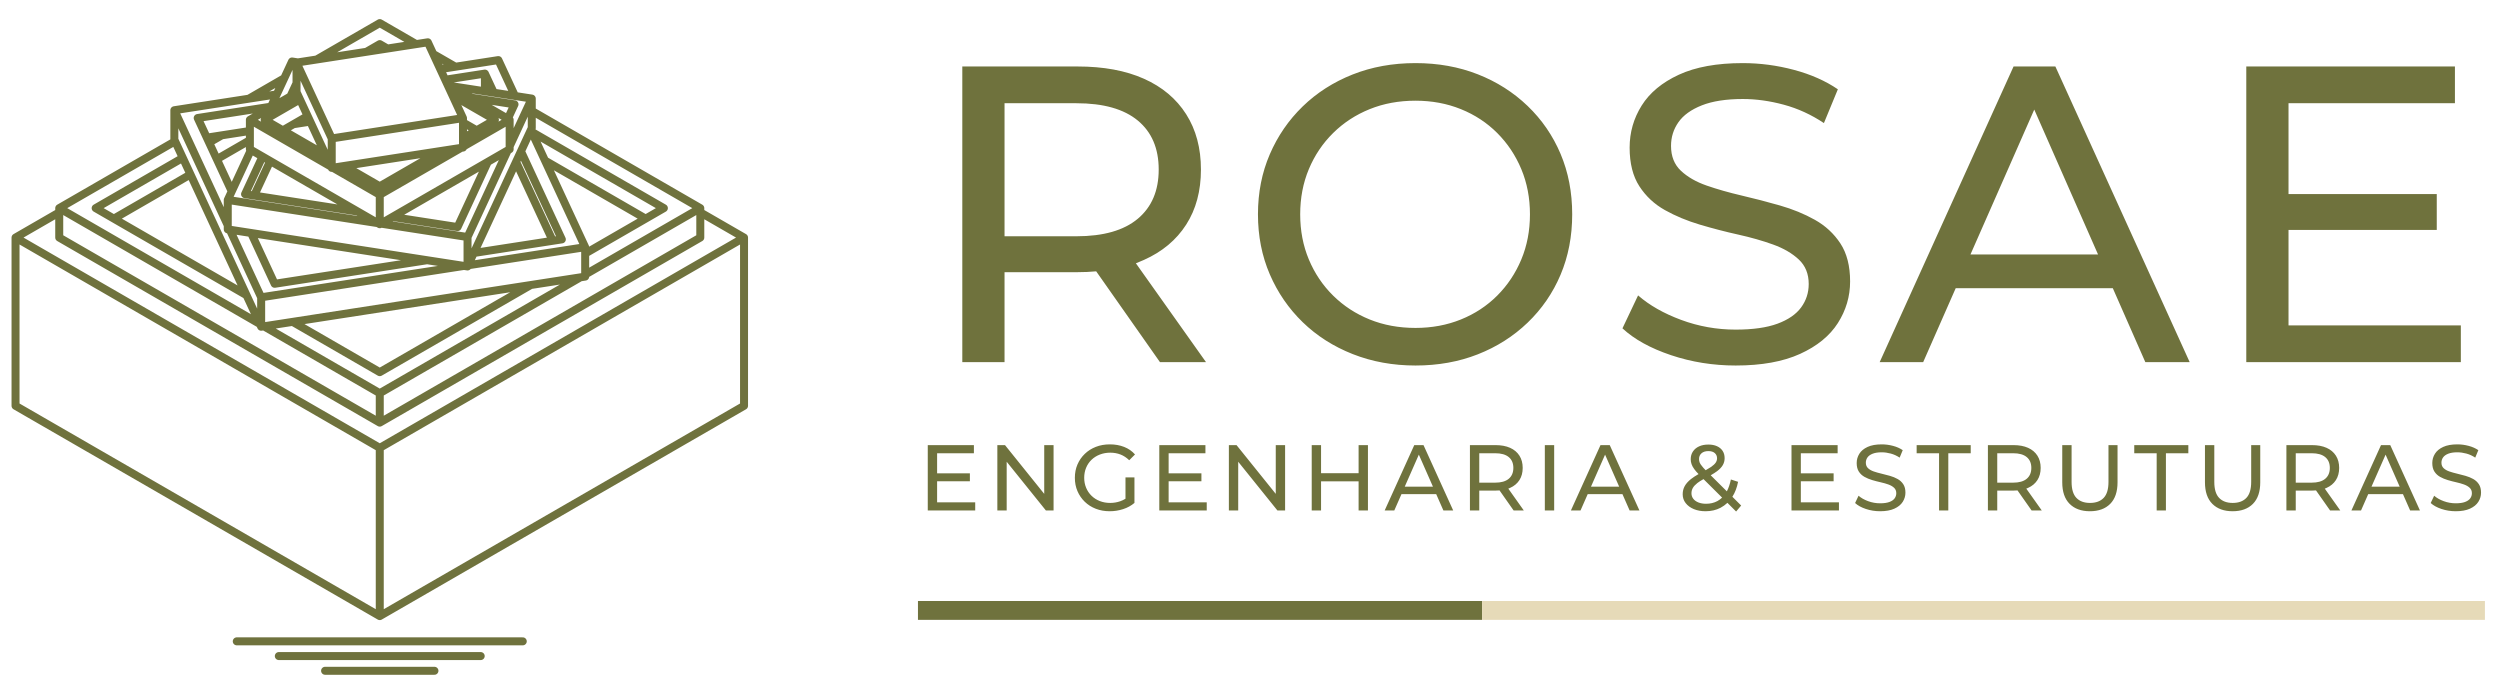
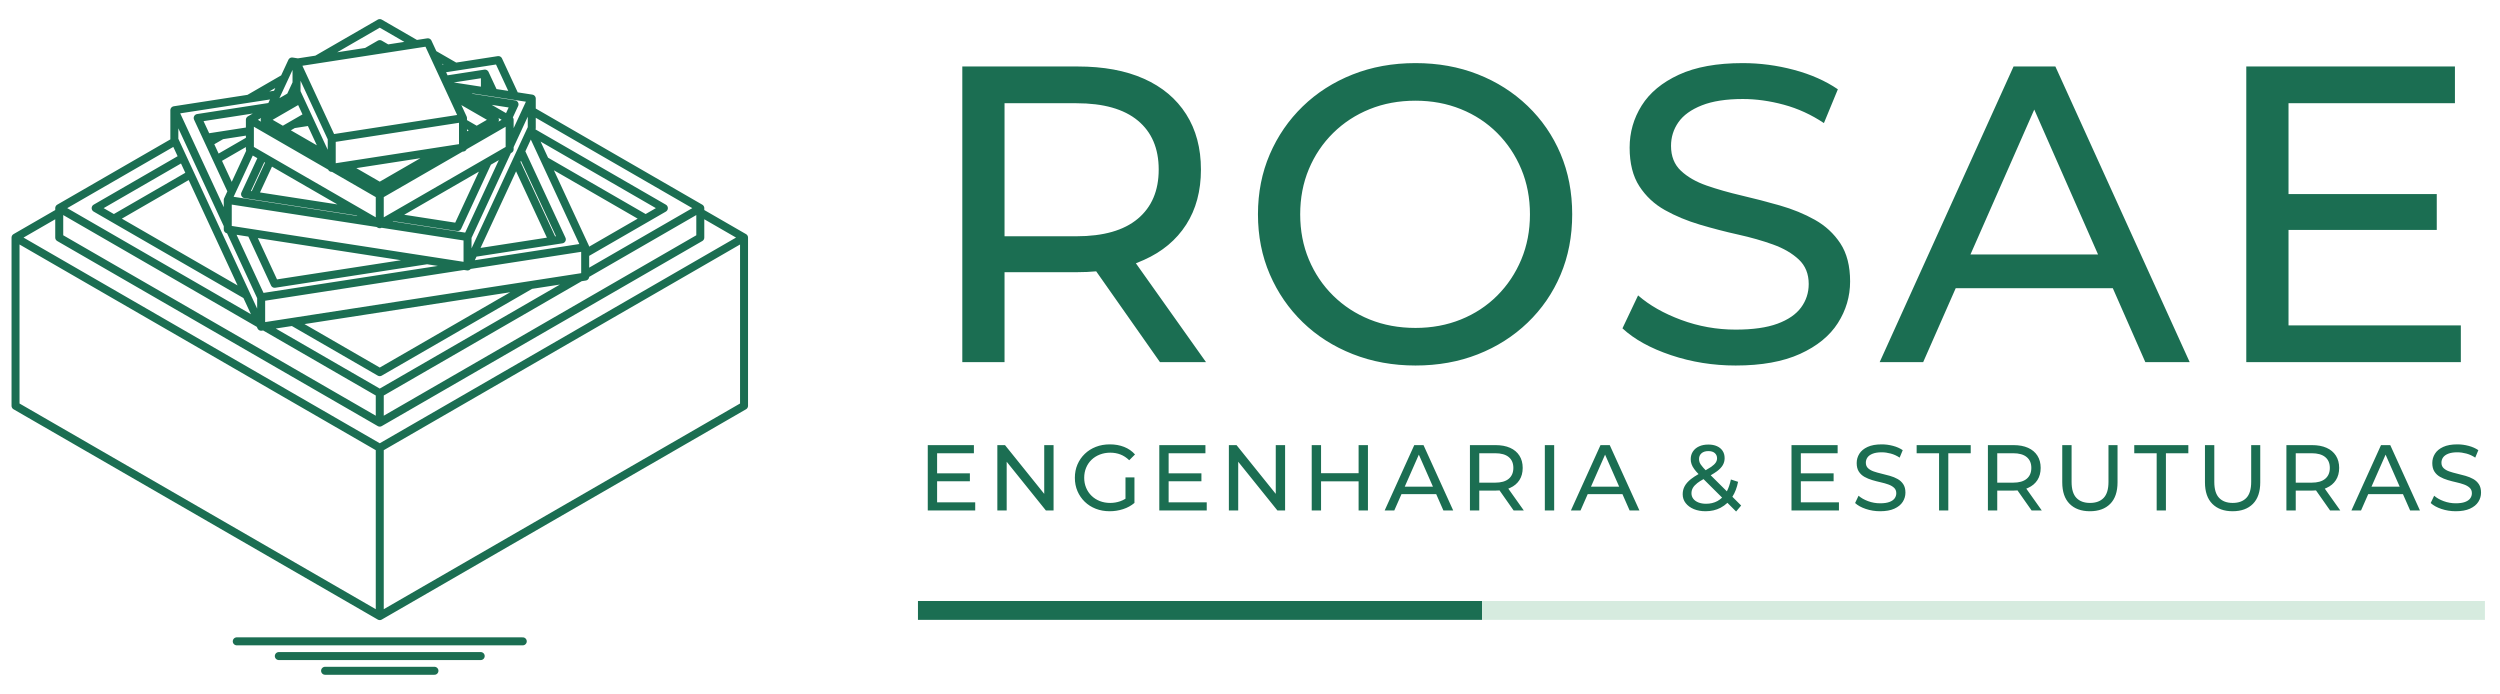
<svg xmlns="http://www.w3.org/2000/svg" viewBox="0 0 662.94 184.00" role="img" aria-label="ROSAE Engenharia &amp; Estruturas">
  <g transform="translate(2 4) scale(1.1153)">
-     <path d="M68.71,11.30 L99.93,6.47 L108.29,24.50 L77.08,29.33 L68.71,11.30 M108.29,31.50 L77.08,36.33 L77.08,29.33 M108.29,24.50 L108.29,31.50 M77.08,36.33 L68.71,18.30 L68.71,11.30 M88.50,42.73 L107.84,31.57 M108.29,31.30 L119.38,24.90 L104.49,16.30 M90.10,7.99 L88.50,7.07 L85.73,8.67 M68.78,18.46 L57.62,24.90 L76.95,36.06 M77.34,36.29 L88.50,42.73 M105.77,19.07 L115.88,24.90 L108.29,29.28 M103.04,32.31 L88.50,40.70 L80.11,35.86 M75.67,33.29 L61.13,24.90 L69.52,20.05 M88.50,49.73 L57.62,31.90 L57.62,24.90 M77.34,36.29 L88.50,42.73 M88.50,42.73 L88.50,49.73 M119.38,31.90 L88.50,49.73 M119.38,24.90 L119.38,31.90 M108.29,25.52 L111.55,27.40 M65.46,27.40 L71.35,24.00 M109.37,52.77 L118.93,32.16 M119.38,31.19 L124.64,19.85 L105.52,16.89 M69.04,11.25 L67.64,11.03 L62.51,22.08 M57.88,32.05 L52.36,43.95 L88.05,49.47 M88.76,49.58 L109.37,52.77 M110.26,19.63 L120.54,21.22 L118.95,24.65 M114.19,34.90 L107.00,50.40 L91.50,48.00 M83.31,46.73 L56.47,42.58 L60.62,33.63 M67.25,19.34 L68.71,16.20 M109.37,59.77 L52.36,50.95 L52.36,43.95 M52.36,43.95 L88.05,49.47 M109.37,52.77 L109.37,59.77 M124.64,26.85 L109.37,59.77 M124.64,19.85 L124.64,26.85 M58.63,42.91 L62.45,34.69 M65.75,27.57 L65.97,27.11 M137.34,55.18 L124.42,27.34 M120.66,19.24 L116.70,10.70 L102.88,12.84 M64.01,18.85 L39.66,22.62 L52.36,49.98 M52.84,51.02 L60.30,67.10 L108.53,59.64 M109.50,59.49 L137.34,55.18 M45.21,24.47 L62.65,21.77 M104.06,15.37 L113.50,13.91 L115.61,18.45 M122.07,32.39 L131.79,53.33 L110.85,56.57 M99.78,58.28 L63.51,63.89 L57.90,51.80 M53.31,41.91 L45.21,24.47 M137.34,62.18 L60.30,74.10 L60.30,67.10 M60.30,67.10 L108.53,59.64 M137.34,55.18 L137.34,62.18 M60.30,74.10 L39.66,29.62 L39.66,22.62 M120.91,34.89 L129.63,53.66 M115.61,18.45 L113.50,13.91 M113.50,13.91 L113.50,18.13 M47.38,29.14 L57.62,27.55 M67.97,25.95 L71.97,25.33 M164.71,45.90 L124.64,22.77 M106.49,12.28 L101.21,9.24 M97.16,6.90 L88.50,1.90 L73.50,10.56 M65.79,15.01 L57.36,19.88 M39.84,30.00 L12.29,45.90 L60.00,73.45 M60.96,74.00 L88.50,89.90 L136.21,62.35 M137.34,61.70 L164.71,45.90 M20.95,45.90 L41.67,33.94 M47.93,30.32 L50.95,28.58 M85.33,8.73 L88.50,6.90 L90.33,7.96 M124.61,27.75 L156.05,45.90 L137.34,56.70 M124.38,64.19 L88.50,84.90 L67.79,72.94 M56.83,66.61 L20.95,45.90 M88.50,96.90 L12.29,52.90 L12.29,45.90 M12.29,45.90 L60.00,73.45 M88.50,89.90 L88.50,96.90 M164.71,52.90 L88.50,96.90 M164.71,45.90 L164.71,52.90 M127.78,34.58 L151.72,48.40 M90.33,7.96 L88.50,6.90 M25.28,48.40 L43.50,37.88 M49.76,34.27 L57.62,29.73 M88.50,6.90 L85.33,8.73 M50.95,28.58 L47.93,30.32 M88.50,102.90 L1.90,52.90 L12.29,46.90 M164.71,46.90 L175.11,52.90 L88.50,102.90 M88.50,142.90 L1.90,92.90 L1.90,52.90 M88.50,102.90 L88.50,142.90 M175.11,92.90 L88.50,142.90 M175.11,52.90 L175.11,92.90 M54.50,148.90 L122.50,148.90 M64.50,152.40 L112.50,152.40 M75.50,155.90 L101.50,155.90" fill="none" stroke="#6F723D" stroke-width="1.9" stroke-linecap="round" stroke-linejoin="round" />
+     <path d="M68.71,11.30 L99.93,6.47 L108.29,24.50 L77.08,29.33 L68.71,11.30 M108.29,31.50 L77.08,36.33 L77.08,29.33 M108.29,24.50 L108.29,31.50 M77.08,36.33 L68.71,18.30 L68.71,11.30 M88.50,42.73 L107.84,31.57 M108.29,31.30 L119.38,24.90 L104.49,16.30 M90.10,7.99 L88.50,7.07 L85.73,8.67 M68.78,18.46 L57.62,24.90 L76.95,36.06 M77.34,36.29 L88.50,42.73 M105.77,19.07 L115.88,24.90 L108.29,29.28 M103.04,32.31 L88.50,40.70 L80.11,35.86 M75.67,33.29 L61.13,24.90 L69.52,20.05 M88.50,49.73 L57.62,31.90 L57.62,24.90 M77.34,36.29 L88.50,42.73 M88.50,42.73 L88.50,49.73 M119.38,31.90 L88.50,49.73 M119.38,24.90 L119.38,31.90 M108.29,25.52 L111.55,27.40 M65.46,27.40 L71.35,24.00 M109.37,52.77 L118.93,32.16 M119.38,31.19 L124.64,19.85 L105.52,16.89 M69.04,11.25 L67.64,11.03 L62.51,22.08 M57.88,32.05 L52.36,43.95 L88.05,49.47 M88.76,49.58 L109.37,52.77 M110.26,19.63 L120.54,21.22 L118.95,24.65 M114.19,34.90 L107.00,50.40 L91.50,48.00 M83.31,46.73 L56.47,42.58 L60.62,33.63 M67.25,19.34 L68.71,16.20 M109.37,59.77 L52.36,50.95 L52.36,43.95 M52.36,43.95 L88.05,49.47 M109.37,52.77 L109.37,59.77 M124.64,26.85 L109.37,59.77 M124.64,19.85 L124.64,26.85 M58.63,42.91 L62.45,34.69 M65.75,27.57 L65.97,27.11 M137.34,55.18 L124.42,27.34 M120.66,19.24 L116.70,10.70 L102.88,12.84 M64.01,18.85 L39.66,22.62 L52.36,49.98 M52.84,51.02 L60.30,67.10 L108.53,59.64 M109.50,59.49 L137.34,55.18 M45.21,24.47 L62.65,21.77 M104.06,15.37 L113.50,13.91 L115.61,18.45 M122.07,32.39 L131.79,53.33 L110.85,56.57 M99.78,58.28 L63.51,63.89 L57.90,51.80 M53.31,41.91 L45.21,24.47 M137.34,62.18 L60.30,74.10 L60.30,67.10 M60.30,67.10 L108.53,59.64 M137.34,55.18 L137.34,62.18 M60.30,74.10 L39.66,29.62 L39.66,22.62 M120.91,34.89 L129.63,53.66 M115.61,18.45 L113.50,13.91 M113.50,13.91 L113.50,18.13 M47.38,29.14 L57.62,27.55 M67.97,25.95 L71.97,25.33 M164.71,45.90 L124.64,22.77 M106.49,12.28 L101.21,9.24 M97.16,6.90 L88.50,1.90 L73.50,10.56 M65.79,15.01 L57.36,19.88 M39.84,30.00 L12.29,45.90 L60.00,73.45 M60.96,74.00 L88.50,89.90 L136.21,62.35 M137.34,61.70 L164.71,45.90 M20.95,45.90 L41.67,33.94 M47.93,30.32 L50.95,28.58 M85.33,8.73 L88.50,6.90 L90.33,7.96 M124.61,27.75 L156.05,45.90 L137.34,56.70 M124.38,64.19 L88.50,84.90 L67.79,72.94 M56.83,66.61 L20.95,45.90 M88.50,96.90 L12.29,52.90 L12.29,45.90 M12.29,45.90 L60.00,73.45 M88.50,89.90 L88.50,96.90 M164.71,52.90 L88.50,96.90 M164.71,45.90 L164.71,52.90 M127.78,34.58 L151.72,48.40 M90.33,7.96 L88.50,6.90 M25.28,48.40 L43.50,37.88 M49.76,34.27 L57.62,29.73 M88.50,6.90 L85.33,8.73 M50.95,28.58 L47.93,30.32 M88.50,102.90 L1.90,52.90 L12.29,46.90 M164.71,46.90 L175.11,52.90 L88.50,102.90 M88.50,142.90 L1.90,92.90 L1.90,52.90 M88.50,102.90 L88.50,142.90 M175.11,92.90 L88.50,142.90 M175.11,52.90 L175.11,92.90 M54.50,148.90 L122.50,148.90 M64.50,152.40 L112.50,152.40 M75.50,155.90 L101.50,155.90" fill="none" stroke="#1B6E52" stroke-width="1.9" stroke-linecap="round" stroke-linejoin="round" />
  </g>
-   <path transform="translate(243.42 96.03)" d="M11.76 0.0V-78.4H42.336Q52.64 -78.4 59.92 -75.152Q67.2 -71.904 71.12 -65.744Q75.04 -59.584 75.04 -51.072Q75.04 -42.56 71.12 -36.456Q67.2 -30.352 59.92 -27.104Q58.912 -26.656 57.792 -26.208L76.384 0.0H64.176L47.264 -24.08Q44.912 -23.856 42.336 -23.856H22.96V0.0ZM22.96 -33.376H42.0Q52.752 -33.376 58.296 -38.024Q63.84 -42.672 63.84 -51.072Q63.84 -59.472 58.296 -64.064Q52.752 -68.656 42.0 -68.656H22.96ZM131.936 0.896Q122.976 0.896 115.304 -2.128Q107.632 -5.152 102.032 -10.584Q96.432 -16.016 93.296 -23.296Q90.16 -30.576 90.16 -39.2Q90.16 -47.824 93.296 -55.104Q96.432 -62.384 102.032 -67.816Q107.632 -73.248 115.248 -76.272Q122.864 -79.296 131.936 -79.296Q140.896 -79.296 148.456 -76.328Q156.016 -73.36 161.672 -67.928Q167.328 -62.496 170.408 -55.216Q173.488 -47.936 173.488 -39.2Q173.488 -30.464 170.408 -23.184Q167.328 -15.904 161.672 -10.472Q156.016 -5.04 148.456 -2.072Q140.896 0.896 131.936 0.896ZM131.936 -9.072Q138.432 -9.072 143.976 -11.312Q149.52 -13.552 153.608 -17.64Q157.696 -21.728 159.992 -27.216Q162.288 -32.704 162.288 -39.2Q162.288 -45.696 159.992 -51.184Q157.696 -56.672 153.608 -60.76Q149.52 -64.848 143.976 -67.088Q138.432 -69.328 131.936 -69.328Q125.328 -69.328 119.784 -67.088Q114.24 -64.848 110.096 -60.76Q105.952 -56.672 103.656 -51.184Q101.36 -45.696 101.36 -39.2Q101.36 -32.704 103.656 -27.216Q105.952 -21.728 110.096 -17.64Q114.24 -13.552 119.784 -11.312Q125.328 -9.072 131.936 -9.072ZM216.832 0.896Q207.872 0.896 199.696 -1.848Q191.52 -4.592 186.816 -8.96L190.96 -17.696Q195.44 -13.776 202.384 -11.2Q209.328 -8.624 216.832 -8.624Q223.664 -8.624 227.92 -10.192Q232.176 -11.76 234.192 -14.504Q236.208 -17.248 236.208 -20.72Q236.208 -24.752 233.576 -27.216Q230.944 -29.68 226.744 -31.192Q222.544 -32.704 217.504 -33.824Q212.464 -34.944 207.368 -36.456Q202.272 -37.968 198.072 -40.32Q193.872 -42.672 191.296 -46.648Q188.72 -50.624 188.72 -56.896Q188.72 -62.944 191.912 -68.04Q195.104 -73.136 201.768 -76.216Q208.432 -79.296 218.736 -79.296Q225.568 -79.296 232.288 -77.504Q239.008 -75.712 243.936 -72.352L240.24 -63.392Q235.2 -66.752 229.6 -68.264Q224.0 -69.776 218.736 -69.776Q212.128 -69.776 207.872 -68.096Q203.616 -66.416 201.656 -63.616Q199.696 -60.816 199.696 -57.344Q199.696 -53.2 202.328 -50.736Q204.96 -48.272 209.16 -46.816Q213.36 -45.36 218.4 -44.184Q223.44 -43.008 228.536 -41.552Q233.632 -40.096 237.832 -37.744Q242.032 -35.392 244.608 -31.472Q247.184 -27.552 247.184 -21.392Q247.184 -15.456 243.936 -10.36Q240.688 -5.264 233.912 -2.184Q227.136 0.896 216.832 0.896ZM255.024 0.0 290.528 -78.4H301.616L337.232 0.0H325.472L316.848 -19.6H275.184L266.56 0.0ZM312.928 -28.56 296.016 -66.976 279.104 -28.56ZM363.44 -9.744H409.136V0.0H352.24V-78.4H407.568V-68.656H363.44V-44.576H402.752V-35.056H363.44Z" fill="#6F723D" />
-   <path transform="translate(243.42 135.37) scale(0.9006)" d="M5.638 -2.393H16.858V0.0H2.888V-19.25H16.473V-16.858H5.638V-10.945H15.29V-8.607H5.638ZM23.375 0.0V-19.25H25.63L37.18 -4.895V-19.25H39.93V0.0H37.675L26.125 -14.355V0.0ZM56.458 0.22Q54.23 0.22 52.36 -0.509Q50.49 -1.238 49.115 -2.571Q47.74 -3.905 46.97 -5.692Q46.2 -7.48 46.2 -9.625Q46.2 -11.77 46.97 -13.558Q47.74 -15.345 49.129 -16.679Q50.518 -18.012 52.388 -18.741Q54.258 -19.47 56.513 -19.47Q58.795 -19.47 60.693 -18.727Q62.59 -17.985 63.91 -16.5L62.205 -14.795Q61.023 -15.95 59.634 -16.486Q58.245 -17.023 56.623 -17.023Q54.973 -17.023 53.556 -16.473Q52.14 -15.922 51.109 -14.933Q50.078 -13.943 49.514 -12.581Q48.95 -11.22 48.95 -9.625Q48.95 -8.057 49.514 -6.696Q50.078 -5.335 51.109 -4.331Q52.14 -3.328 53.543 -2.777Q54.945 -2.228 56.595 -2.228Q58.135 -2.228 59.565 -2.723Q60.363 -2.998 61.105 -3.465V-9.735H63.745V-2.228Q62.315 -1.018 60.404 -0.399Q58.493 0.22 56.458 0.22ZM73.81 -2.393H85.03V0.0H71.06V-19.25H84.645V-16.858H73.81V-10.945H83.463V-8.607H73.81ZM91.547 0.0V-19.25H93.802L105.352 -4.895V-19.25H108.102V0.0H105.847L94.297 -14.355V0.0ZM129.745 -19.25H132.495V0.0H129.745V-8.58H118.69V0.0H115.94V-19.25H118.69V-10.973H129.745ZM137.417 0.0 146.135 -19.25H148.857L157.602 0.0H154.715L152.597 -4.812H142.368L140.25 0.0ZM151.635 -7.013 147.482 -16.445 143.33 -7.013ZM162.525 0.0V-19.25H170.032Q172.562 -19.25 174.35 -18.453Q176.137 -17.655 177.1 -16.143Q178.062 -14.63 178.062 -12.54Q178.062 -10.45 177.1 -8.951Q176.137 -7.452 174.35 -6.655Q174.102 -6.545 173.827 -6.435L178.392 0.0H175.395L171.242 -5.912Q170.665 -5.857 170.032 -5.857H165.275V0.0ZM165.275 -8.195H169.95Q172.59 -8.195 173.951 -9.336Q175.312 -10.478 175.312 -12.54Q175.312 -14.603 173.951 -15.73Q172.59 -16.858 169.95 -16.858H165.275ZM184.58 0.0V-19.25H187.33V0.0ZM192.252 0.0 200.97 -19.25H203.692L212.438 0.0H209.55L207.433 -4.812H197.203L195.085 0.0ZM206.47 -7.013 202.317 -16.445 198.165 -7.013ZM231.907 0.22Q229.955 0.22 228.442 -0.412Q226.93 -1.045 226.05 -2.172Q225.17 -3.3 225.17 -4.785Q225.17 -6.077 225.748 -7.15Q226.325 -8.223 227.59 -9.24Q228.498 -9.955 229.845 -10.725Q229.048 -11.523 228.58 -12.182Q228.03 -12.925 227.782 -13.64Q227.535 -14.355 227.535 -15.098Q227.535 -16.39 228.181 -17.366Q228.828 -18.343 229.996 -18.879Q231.165 -19.415 232.733 -19.415Q234.19 -19.415 235.262 -18.934Q236.335 -18.453 236.926 -17.559Q237.518 -16.665 237.518 -15.4Q237.518 -14.3 236.981 -13.365Q236.445 -12.43 235.263 -11.55Q234.52 -11.0 233.42 -10.367L238.178 -5.638Q238.947 -7.122 239.36 -9.13L241.478 -8.443Q240.983 -5.885 239.8 -4.043L242.385 -1.458L240.9 0.302L238.343 -2.255Q237.407 -1.375 236.308 -0.797Q234.355 0.22 231.907 0.22ZM231.303 -9.24Q230.203 -8.635 229.488 -8.085Q228.553 -7.343 228.154 -6.627Q227.755 -5.912 227.755 -5.06Q227.755 -4.152 228.291 -3.451Q228.828 -2.75 229.804 -2.365Q230.78 -1.98 232.072 -1.98Q233.915 -1.98 235.4 -2.777Q236.143 -3.19 236.775 -3.795ZM231.935 -11.853Q232.898 -12.402 233.558 -12.842Q234.493 -13.502 234.891 -14.094Q235.29 -14.685 235.29 -15.373Q235.29 -16.308 234.63 -16.899Q233.97 -17.49 232.733 -17.49Q231.44 -17.49 230.711 -16.844Q229.983 -16.198 229.983 -15.152Q229.983 -14.63 230.161 -14.149Q230.34 -13.668 230.835 -13.09Q231.22 -12.568 231.935 -11.853ZM259.958 -2.393H271.178V0.0H257.208V-19.25H270.793V-16.858H259.958V-10.945H269.61V-8.607H259.958ZM283.305 0.22Q281.105 0.22 279.098 -0.454Q277.09 -1.127 275.935 -2.2L276.952 -4.345Q278.053 -3.382 279.757 -2.75Q281.462 -2.118 283.305 -2.118Q284.983 -2.118 286.028 -2.503Q287.072 -2.888 287.567 -3.561Q288.062 -4.235 288.062 -5.088Q288.062 -6.077 287.416 -6.682Q286.77 -7.287 285.739 -7.659Q284.707 -8.03 283.47 -8.305Q282.233 -8.58 280.981 -8.951Q279.73 -9.322 278.699 -9.9Q277.668 -10.478 277.035 -11.454Q276.403 -12.43 276.403 -13.97Q276.403 -15.455 277.186 -16.706Q277.97 -17.957 279.606 -18.714Q281.243 -19.47 283.772 -19.47Q285.45 -19.47 287.1 -19.03Q288.75 -18.59 289.96 -17.765L289.053 -15.565Q287.815 -16.39 286.44 -16.761Q285.065 -17.133 283.772 -17.133Q282.15 -17.133 281.105 -16.72Q280.06 -16.308 279.579 -15.62Q279.098 -14.932 279.098 -14.08Q279.098 -13.062 279.744 -12.457Q280.39 -11.853 281.421 -11.495Q282.452 -11.137 283.69 -10.849Q284.928 -10.56 286.179 -10.203Q287.43 -9.845 288.461 -9.268Q289.493 -8.69 290.125 -7.727Q290.757 -6.765 290.757 -5.253Q290.757 -3.795 289.96 -2.544Q289.163 -1.292 287.499 -0.536Q285.835 0.22 283.305 0.22ZM300.657 0.0V-16.858H294.058V-19.25H309.98V-16.858H303.38V0.0ZM315.04 0.0V-19.25H322.547Q325.077 -19.25 326.865 -18.453Q328.652 -17.655 329.615 -16.143Q330.577 -14.63 330.577 -12.54Q330.577 -10.45 329.615 -8.951Q328.652 -7.452 326.865 -6.655Q326.617 -6.545 326.342 -6.435L330.907 0.0H327.91L323.757 -5.912Q323.18 -5.857 322.547 -5.857H317.79V0.0ZM317.79 -8.195H322.465Q325.105 -8.195 326.466 -9.336Q327.827 -10.478 327.827 -12.54Q327.827 -14.603 326.466 -15.73Q325.105 -16.858 322.465 -16.858H317.79ZM345.07 0.22Q341.275 0.22 339.102 -1.952Q336.93 -4.125 336.93 -8.305V-19.25H339.68V-8.415Q339.68 -5.197 341.096 -3.712Q342.512 -2.228 345.097 -2.228Q347.71 -2.228 349.126 -3.712Q350.542 -5.197 350.542 -8.415V-19.25H353.21V-8.305Q353.21 -4.125 351.051 -1.952Q348.892 0.22 345.07 0.22ZM364.732 0.0V-16.858H358.132V-19.25H374.055V-16.858H367.455V0.0ZM387.09 0.22Q383.295 0.22 381.122 -1.952Q378.95 -4.125 378.95 -8.305V-19.25H381.7V-8.415Q381.7 -5.197 383.116 -3.712Q384.532 -2.228 387.117 -2.228Q389.73 -2.228 391.146 -3.712Q392.562 -5.197 392.562 -8.415V-19.25H395.23V-8.305Q395.23 -4.125 393.071 -1.952Q390.912 0.22 387.09 0.22ZM402.93 0.0V-19.25H410.437Q412.967 -19.25 414.755 -18.453Q416.542 -17.655 417.505 -16.143Q418.467 -14.63 418.467 -12.54Q418.467 -10.45 417.505 -8.951Q416.542 -7.452 414.755 -6.655Q414.507 -6.545 414.232 -6.435L418.797 0.0H415.8L411.647 -5.912Q411.07 -5.857 410.437 -5.857H405.68V0.0ZM405.68 -8.195H410.355Q412.995 -8.195 414.356 -9.336Q415.717 -10.478 415.717 -12.54Q415.717 -14.603 414.356 -15.73Q412.995 -16.858 410.355 -16.858H405.68ZM422.07 0.0 430.787 -19.25H433.51L442.255 0.0H439.367L437.25 -4.812H427.02L424.902 0.0ZM436.287 -7.013 432.135 -16.445 427.982 -7.013ZM452.787 0.22Q450.587 0.22 448.58 -0.454Q446.572 -1.127 445.417 -2.2L446.435 -4.345Q447.535 -3.382 449.24 -2.75Q450.945 -2.118 452.787 -2.118Q454.465 -2.118 455.51 -2.503Q456.555 -2.888 457.05 -3.561Q457.545 -4.235 457.545 -5.088Q457.545 -6.077 456.899 -6.682Q456.252 -7.287 455.221 -7.659Q454.19 -8.03 452.952 -8.305Q451.715 -8.58 450.464 -8.951Q449.212 -9.322 448.181 -9.9Q447.15 -10.478 446.517 -11.454Q445.885 -12.43 445.885 -13.97Q445.885 -15.455 446.669 -16.706Q447.452 -17.957 449.089 -18.714Q450.725 -19.47 453.255 -19.47Q454.932 -19.47 456.582 -19.03Q458.232 -18.59 459.442 -17.765L458.535 -15.565Q457.297 -16.39 455.922 -16.761Q454.547 -17.133 453.255 -17.133Q451.632 -17.133 450.587 -16.72Q449.542 -16.308 449.061 -15.62Q448.58 -14.932 448.58 -14.08Q448.58 -13.062 449.226 -12.457Q449.872 -11.853 450.904 -11.495Q451.935 -11.137 453.172 -10.849Q454.41 -10.56 455.661 -10.203Q456.912 -9.845 457.944 -9.268Q458.975 -8.69 459.607 -7.727Q460.24 -6.765 460.24 -5.253Q460.24 -3.795 459.442 -2.544Q458.645 -1.292 456.981 -0.536Q455.317 0.22 452.787 0.22Z" fill="#6F723D" />
-   <rect x="243.42" y="159.37" width="149.59" height="5" fill="#6F723D" />
-   <rect x="393.01" y="159.37" width="265.93" height="5" fill="#E6DAB8" />
+   <path transform="translate(243.42 96.03)" d="M11.76 0.0V-78.4H42.336Q52.64 -78.4 59.92 -75.152Q67.2 -71.904 71.12 -65.744Q75.04 -59.584 75.04 -51.072Q75.04 -42.56 71.12 -36.456Q67.2 -30.352 59.92 -27.104Q58.912 -26.656 57.792 -26.208L76.384 0.0H64.176L47.264 -24.08Q44.912 -23.856 42.336 -23.856H22.96V0.0ZM22.96 -33.376H42.0Q52.752 -33.376 58.296 -38.024Q63.84 -42.672 63.84 -51.072Q63.84 -59.472 58.296 -64.064Q52.752 -68.656 42.0 -68.656H22.96ZM131.936 0.896Q122.976 0.896 115.304 -2.128Q107.632 -5.152 102.032 -10.584Q96.432 -16.016 93.296 -23.296Q90.16 -30.576 90.16 -39.2Q90.16 -47.824 93.296 -55.104Q96.432 -62.384 102.032 -67.816Q107.632 -73.248 115.248 -76.272Q122.864 -79.296 131.936 -79.296Q140.896 -79.296 148.456 -76.328Q156.016 -73.36 161.672 -67.928Q167.328 -62.496 170.408 -55.216Q173.488 -47.936 173.488 -39.2Q173.488 -30.464 170.408 -23.184Q167.328 -15.904 161.672 -10.472Q156.016 -5.04 148.456 -2.072Q140.896 0.896 131.936 0.896ZM131.936 -9.072Q138.432 -9.072 143.976 -11.312Q149.52 -13.552 153.608 -17.64Q157.696 -21.728 159.992 -27.216Q162.288 -32.704 162.288 -39.2Q162.288 -45.696 159.992 -51.184Q157.696 -56.672 153.608 -60.76Q149.52 -64.848 143.976 -67.088Q138.432 -69.328 131.936 -69.328Q125.328 -69.328 119.784 -67.088Q114.24 -64.848 110.096 -60.76Q105.952 -56.672 103.656 -51.184Q101.36 -45.696 101.36 -39.2Q101.36 -32.704 103.656 -27.216Q105.952 -21.728 110.096 -17.64Q114.24 -13.552 119.784 -11.312Q125.328 -9.072 131.936 -9.072ZM216.832 0.896Q207.872 0.896 199.696 -1.848Q191.52 -4.592 186.816 -8.96L190.96 -17.696Q195.44 -13.776 202.384 -11.2Q209.328 -8.624 216.832 -8.624Q223.664 -8.624 227.92 -10.192Q232.176 -11.76 234.192 -14.504Q236.208 -17.248 236.208 -20.72Q236.208 -24.752 233.576 -27.216Q230.944 -29.68 226.744 -31.192Q222.544 -32.704 217.504 -33.824Q212.464 -34.944 207.368 -36.456Q202.272 -37.968 198.072 -40.32Q193.872 -42.672 191.296 -46.648Q188.72 -50.624 188.72 -56.896Q188.72 -62.944 191.912 -68.04Q195.104 -73.136 201.768 -76.216Q208.432 -79.296 218.736 -79.296Q225.568 -79.296 232.288 -77.504Q239.008 -75.712 243.936 -72.352L240.24 -63.392Q235.2 -66.752 229.6 -68.264Q224.0 -69.776 218.736 -69.776Q212.128 -69.776 207.872 -68.096Q203.616 -66.416 201.656 -63.616Q199.696 -60.816 199.696 -57.344Q199.696 -53.2 202.328 -50.736Q204.96 -48.272 209.16 -46.816Q213.36 -45.36 218.4 -44.184Q223.44 -43.008 228.536 -41.552Q233.632 -40.096 237.832 -37.744Q242.032 -35.392 244.608 -31.472Q247.184 -27.552 247.184 -21.392Q247.184 -15.456 243.936 -10.36Q240.688 -5.264 233.912 -2.184Q227.136 0.896 216.832 0.896ZM255.024 0.0 290.528 -78.4H301.616L337.232 0.0H325.472L316.848 -19.6H275.184L266.56 0.0ZM312.928 -28.56 296.016 -66.976 279.104 -28.56ZM363.44 -9.744H409.136V0.0H352.24V-78.4H407.568V-68.656H363.44V-44.576H402.752V-35.056H363.44Z" fill="#1B6E52" />
+   <path transform="translate(243.42 135.37) scale(0.9006)" d="M5.638 -2.393H16.858V0.0H2.888V-19.25H16.473V-16.858H5.638V-10.945H15.29V-8.607H5.638ZM23.375 0.0V-19.25H25.63L37.18 -4.895V-19.25H39.93V0.0H37.675L26.125 -14.355V0.0ZM56.458 0.22Q54.23 0.22 52.36 -0.509Q50.49 -1.238 49.115 -2.571Q47.74 -3.905 46.97 -5.692Q46.2 -7.48 46.2 -9.625Q46.2 -11.77 46.97 -13.558Q47.74 -15.345 49.129 -16.679Q50.518 -18.012 52.388 -18.741Q54.258 -19.47 56.513 -19.47Q58.795 -19.47 60.693 -18.727Q62.59 -17.985 63.91 -16.5L62.205 -14.795Q61.023 -15.95 59.634 -16.486Q58.245 -17.023 56.623 -17.023Q54.973 -17.023 53.556 -16.473Q52.14 -15.922 51.109 -14.933Q50.078 -13.943 49.514 -12.581Q48.95 -11.22 48.95 -9.625Q48.95 -8.057 49.514 -6.696Q50.078 -5.335 51.109 -4.331Q52.14 -3.328 53.543 -2.777Q54.945 -2.228 56.595 -2.228Q58.135 -2.228 59.565 -2.723Q60.363 -2.998 61.105 -3.465V-9.735H63.745V-2.228Q62.315 -1.018 60.404 -0.399Q58.493 0.22 56.458 0.22ZM73.81 -2.393H85.03V0.0H71.06V-19.25H84.645V-16.858H73.81V-10.945H83.463V-8.607H73.81ZM91.547 0.0V-19.25H93.802L105.352 -4.895V-19.25H108.102V0.0H105.847L94.297 -14.355V0.0ZM129.745 -19.25H132.495V0.0H129.745V-8.58H118.69V0.0H115.94V-19.25H118.69V-10.973H129.745ZM137.417 0.0 146.135 -19.25H148.857L157.602 0.0H154.715L152.597 -4.812H142.368L140.25 0.0ZM151.635 -7.013 147.482 -16.445 143.33 -7.013ZM162.525 0.0V-19.25H170.032Q172.562 -19.25 174.35 -18.453Q176.137 -17.655 177.1 -16.143Q178.062 -14.63 178.062 -12.54Q178.062 -10.45 177.1 -8.951Q176.137 -7.452 174.35 -6.655Q174.102 -6.545 173.827 -6.435L178.392 0.0H175.395L171.242 -5.912Q170.665 -5.857 170.032 -5.857H165.275V0.0ZM165.275 -8.195H169.95Q172.59 -8.195 173.951 -9.336Q175.312 -10.478 175.312 -12.54Q175.312 -14.603 173.951 -15.73Q172.59 -16.858 169.95 -16.858H165.275ZM184.58 0.0V-19.25H187.33V0.0ZM192.252 0.0 200.97 -19.25H203.692L212.438 0.0H209.55L207.433 -4.812H197.203L195.085 0.0ZM206.47 -7.013 202.317 -16.445 198.165 -7.013ZM231.907 0.22Q229.955 0.22 228.442 -0.412Q226.93 -1.045 226.05 -2.172Q225.17 -3.3 225.17 -4.785Q225.17 -6.077 225.748 -7.15Q226.325 -8.223 227.59 -9.24Q228.498 -9.955 229.845 -10.725Q229.048 -11.523 228.58 -12.182Q228.03 -12.925 227.782 -13.64Q227.535 -14.355 227.535 -15.098Q227.535 -16.39 228.181 -17.366Q228.828 -18.343 229.996 -18.879Q231.165 -19.415 232.733 -19.415Q234.19 -19.415 235.262 -18.934Q236.335 -18.453 236.926 -17.559Q237.518 -16.665 237.518 -15.4Q237.518 -14.3 236.981 -13.365Q236.445 -12.43 235.263 -11.55Q234.52 -11.0 233.42 -10.367L238.178 -5.638Q238.947 -7.122 239.36 -9.13L241.478 -8.443Q240.983 -5.885 239.8 -4.043L242.385 -1.458L240.9 0.302L238.343 -2.255Q237.407 -1.375 236.308 -0.797Q234.355 0.22 231.907 0.22ZM231.303 -9.24Q230.203 -8.635 229.488 -8.085Q228.553 -7.343 228.154 -6.627Q227.755 -5.912 227.755 -5.06Q227.755 -4.152 228.291 -3.451Q228.828 -2.75 229.804 -2.365Q230.78 -1.98 232.072 -1.98Q233.915 -1.98 235.4 -2.777Q236.143 -3.19 236.775 -3.795ZM231.935 -11.853Q232.898 -12.402 233.558 -12.842Q234.493 -13.502 234.891 -14.094Q235.29 -14.685 235.29 -15.373Q235.29 -16.308 234.63 -16.899Q233.97 -17.49 232.733 -17.49Q231.44 -17.49 230.711 -16.844Q229.983 -16.198 229.983 -15.152Q229.983 -14.63 230.161 -14.149Q230.34 -13.668 230.835 -13.09Q231.22 -12.568 231.935 -11.853ZM259.958 -2.393H271.178V0.0H257.208V-19.25H270.793V-16.858H259.958V-10.945H269.61V-8.607H259.958ZM283.305 0.22Q281.105 0.22 279.098 -0.454Q277.09 -1.127 275.935 -2.2L276.952 -4.345Q278.053 -3.382 279.757 -2.75Q281.462 -2.118 283.305 -2.118Q284.983 -2.118 286.028 -2.503Q287.072 -2.888 287.567 -3.561Q288.062 -4.235 288.062 -5.088Q288.062 -6.077 287.416 -6.682Q286.77 -7.287 285.739 -7.659Q284.707 -8.03 283.47 -8.305Q282.233 -8.58 280.981 -8.951Q279.73 -9.322 278.699 -9.9Q277.668 -10.478 277.035 -11.454Q276.403 -12.43 276.403 -13.97Q276.403 -15.455 277.186 -16.706Q277.97 -17.957 279.606 -18.714Q281.243 -19.47 283.772 -19.47Q285.45 -19.47 287.1 -19.03Q288.75 -18.59 289.96 -17.765L289.053 -15.565Q287.815 -16.39 286.44 -16.761Q285.065 -17.133 283.772 -17.133Q282.15 -17.133 281.105 -16.72Q280.06 -16.308 279.579 -15.62Q279.098 -14.932 279.098 -14.08Q279.098 -13.062 279.744 -12.457Q280.39 -11.853 281.421 -11.495Q282.452 -11.137 283.69 -10.849Q284.928 -10.56 286.179 -10.203Q287.43 -9.845 288.461 -9.268Q289.493 -8.69 290.125 -7.727Q290.757 -6.765 290.757 -5.253Q290.757 -3.795 289.96 -2.544Q289.163 -1.292 287.499 -0.536Q285.835 0.22 283.305 0.22ZM300.657 0.0V-16.858H294.058V-19.25H309.98V-16.858H303.38V0.0ZM315.04 0.0V-19.25H322.547Q325.077 -19.25 326.865 -18.453Q328.652 -17.655 329.615 -16.143Q330.577 -14.63 330.577 -12.54Q330.577 -10.45 329.615 -8.951Q328.652 -7.452 326.865 -6.655Q326.617 -6.545 326.342 -6.435L330.907 0.0H327.91L323.757 -5.912Q323.18 -5.857 322.547 -5.857H317.79V0.0ZM317.79 -8.195H322.465Q325.105 -8.195 326.466 -9.336Q327.827 -10.478 327.827 -12.54Q327.827 -14.603 326.466 -15.73Q325.105 -16.858 322.465 -16.858H317.79ZM345.07 0.22Q341.275 0.22 339.102 -1.952Q336.93 -4.125 336.93 -8.305V-19.25H339.68V-8.415Q339.68 -5.197 341.096 -3.712Q342.512 -2.228 345.097 -2.228Q347.71 -2.228 349.126 -3.712Q350.542 -5.197 350.542 -8.415V-19.25H353.21V-8.305Q353.21 -4.125 351.051 -1.952Q348.892 0.22 345.07 0.22ZM364.732 0.0V-16.858H358.132V-19.25H374.055V-16.858H367.455V0.0ZM387.09 0.22Q383.295 0.22 381.122 -1.952Q378.95 -4.125 378.95 -8.305V-19.25H381.7V-8.415Q381.7 -5.197 383.116 -3.712Q384.532 -2.228 387.117 -2.228Q389.73 -2.228 391.146 -3.712Q392.562 -5.197 392.562 -8.415V-19.25H395.23V-8.305Q395.23 -4.125 393.071 -1.952Q390.912 0.22 387.09 0.22ZM402.93 0.0V-19.25H410.437Q412.967 -19.25 414.755 -18.453Q416.542 -17.655 417.505 -16.143Q418.467 -14.63 418.467 -12.54Q418.467 -10.45 417.505 -8.951Q416.542 -7.452 414.755 -6.655Q414.507 -6.545 414.232 -6.435L418.797 0.0H415.8L411.647 -5.912Q411.07 -5.857 410.437 -5.857H405.68V0.0ZM405.68 -8.195H410.355Q412.995 -8.195 414.356 -9.336Q415.717 -10.478 415.717 -12.54Q415.717 -14.603 414.356 -15.73Q412.995 -16.858 410.355 -16.858H405.68ZM422.07 0.0 430.787 -19.25H433.51L442.255 0.0H439.367L437.25 -4.812H427.02L424.902 0.0ZM436.287 -7.013 432.135 -16.445 427.982 -7.013ZM452.787 0.22Q450.587 0.22 448.58 -0.454Q446.572 -1.127 445.417 -2.2L446.435 -4.345Q447.535 -3.382 449.24 -2.75Q450.945 -2.118 452.787 -2.118Q454.465 -2.118 455.51 -2.503Q456.555 -2.888 457.05 -3.561Q457.545 -4.235 457.545 -5.088Q457.545 -6.077 456.899 -6.682Q456.252 -7.287 455.221 -7.659Q454.19 -8.03 452.952 -8.305Q451.715 -8.58 450.464 -8.951Q449.212 -9.322 448.181 -9.9Q447.15 -10.478 446.517 -11.454Q445.885 -12.43 445.885 -13.97Q445.885 -15.455 446.669 -16.706Q447.452 -17.957 449.089 -18.714Q450.725 -19.47 453.255 -19.47Q454.932 -19.47 456.582 -19.03Q458.232 -18.59 459.442 -17.765L458.535 -15.565Q457.297 -16.39 455.922 -16.761Q454.547 -17.133 453.255 -17.133Q451.632 -17.133 450.587 -16.72Q449.542 -16.308 449.061 -15.62Q448.58 -14.932 448.58 -14.08Q448.58 -13.062 449.226 -12.457Q449.872 -11.853 450.904 -11.495Q451.935 -11.137 453.172 -10.849Q454.41 -10.56 455.661 -10.203Q456.912 -9.845 457.944 -9.268Q458.975 -8.69 459.607 -7.727Q460.24 -6.765 460.24 -5.253Q460.24 -3.795 459.442 -2.544Q458.645 -1.292 456.981 -0.536Q455.317 0.22 452.787 0.22Z" fill="#1B6E52" />
+   <rect x="243.42" y="159.37" width="149.59" height="5" fill="#1B6E52" />
+   <rect x="393.01" y="159.37" width="265.93" height="5" fill="#D6EBDF" />
</svg>
